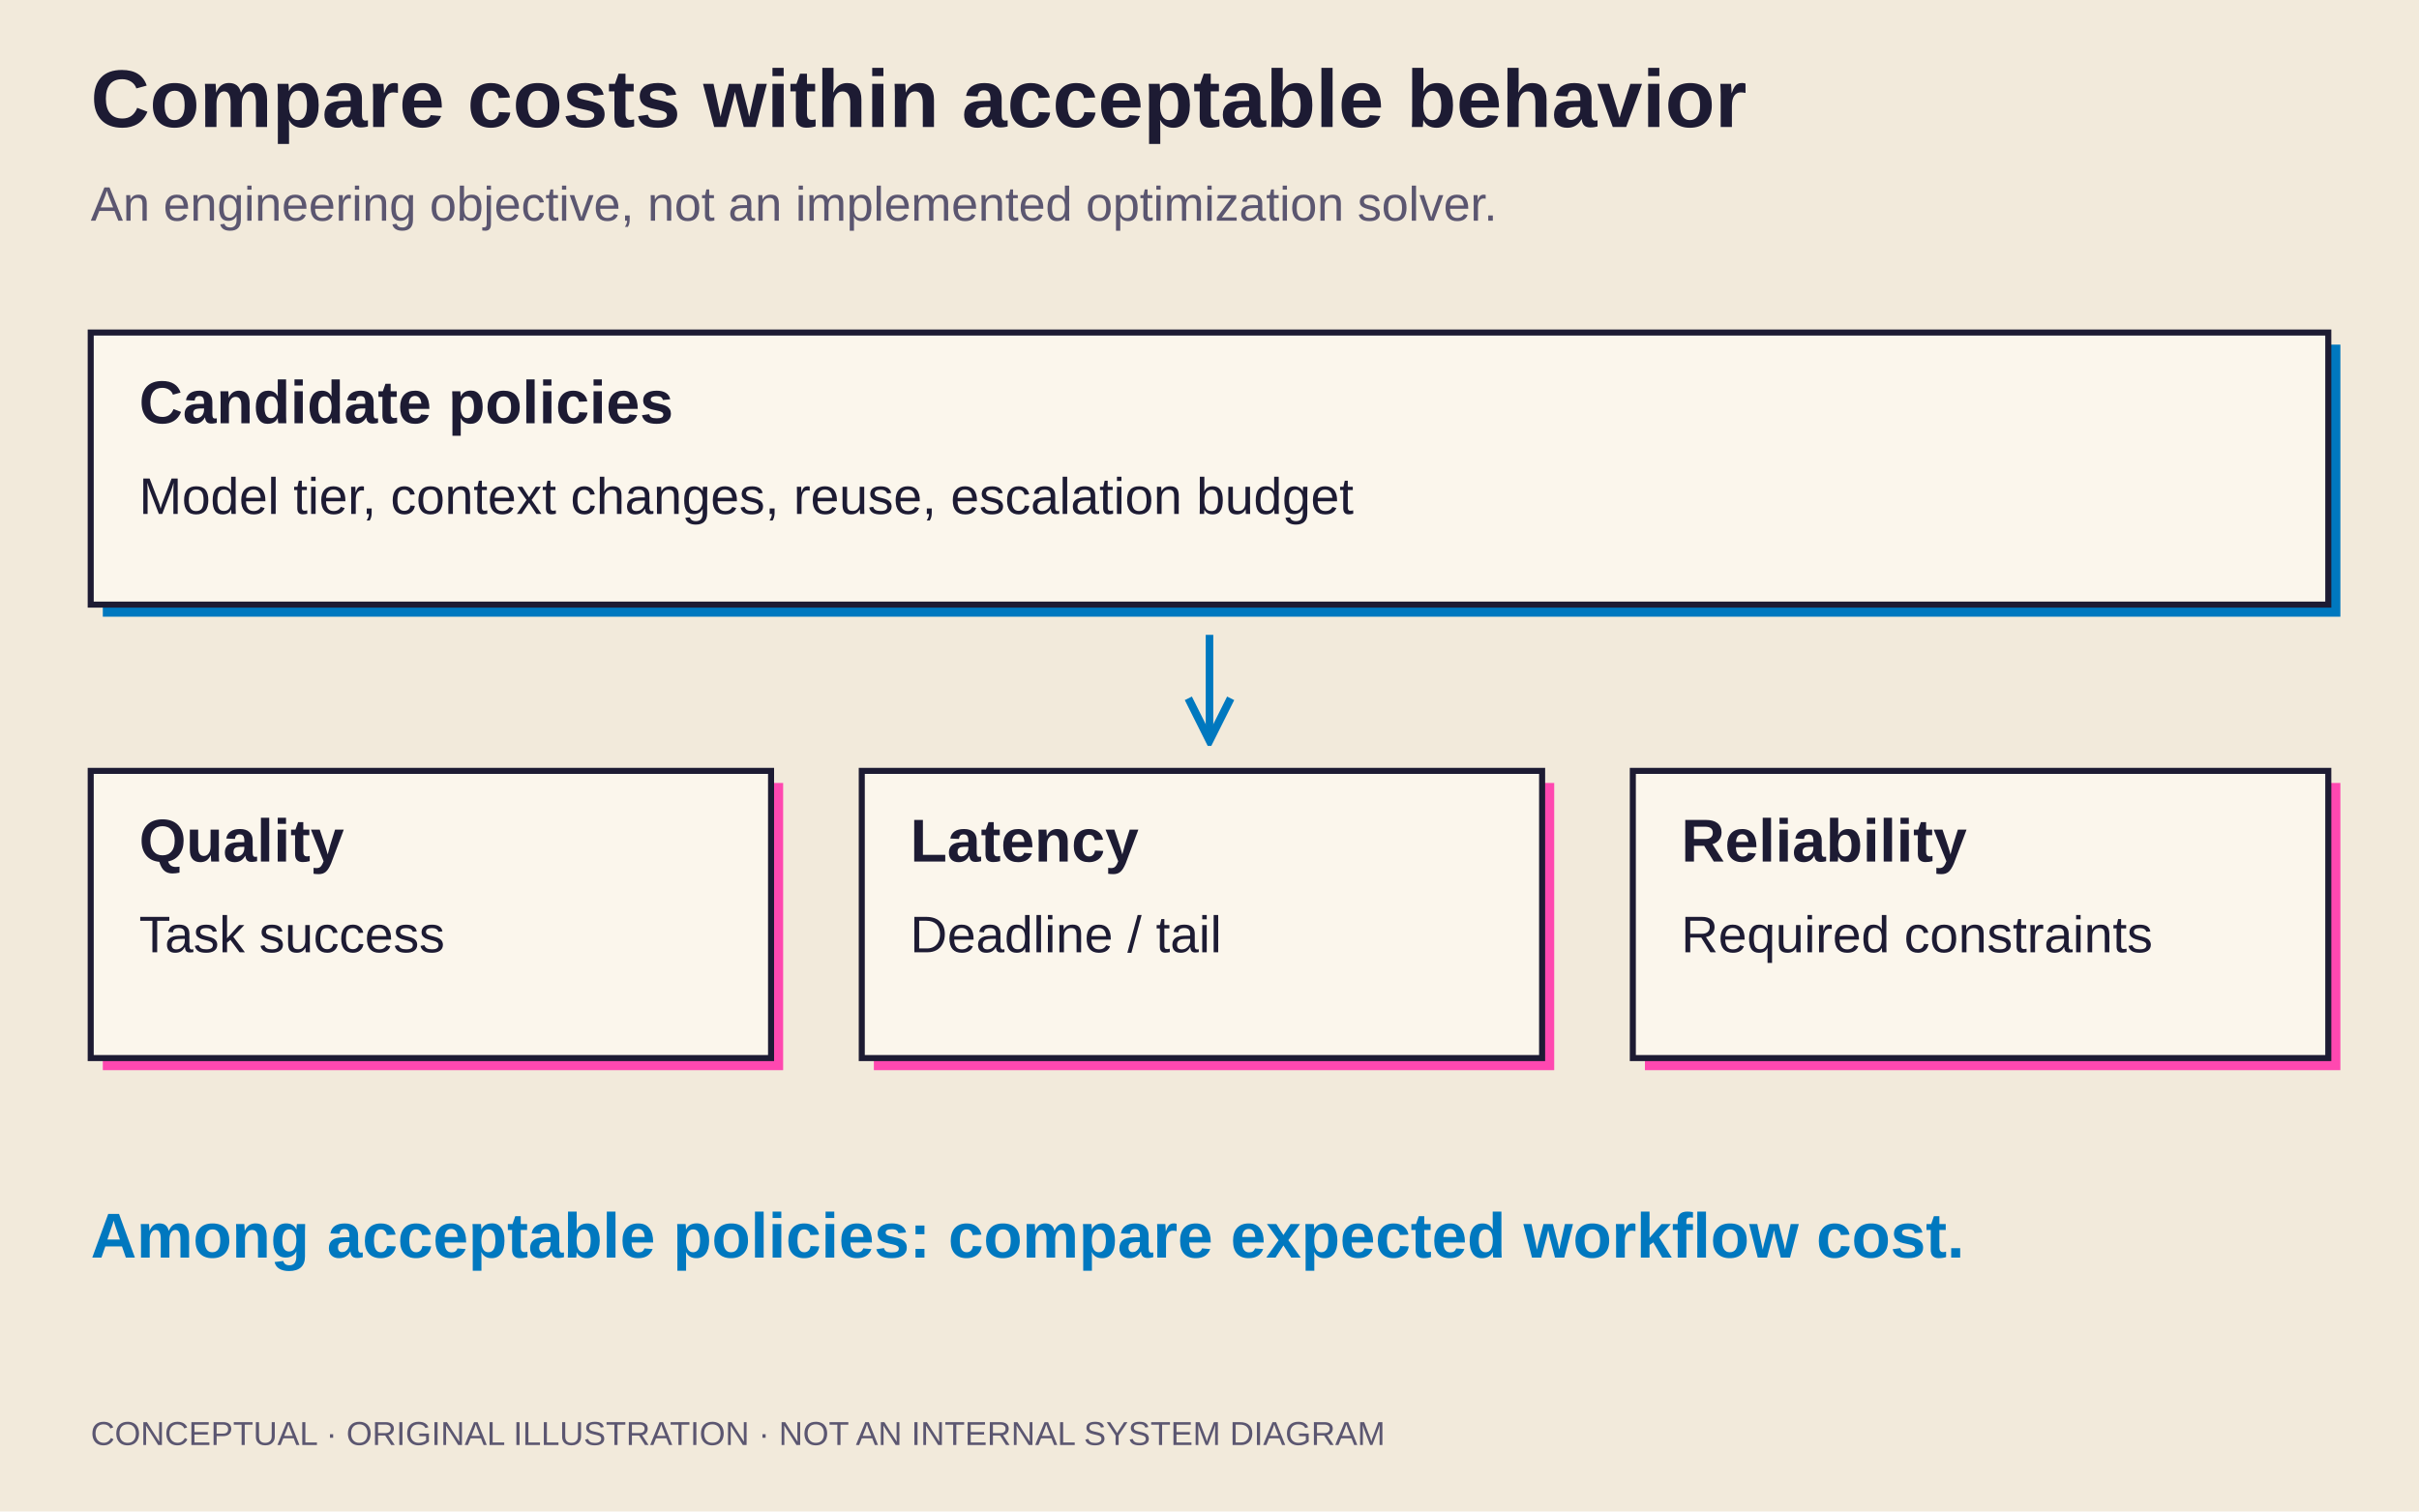
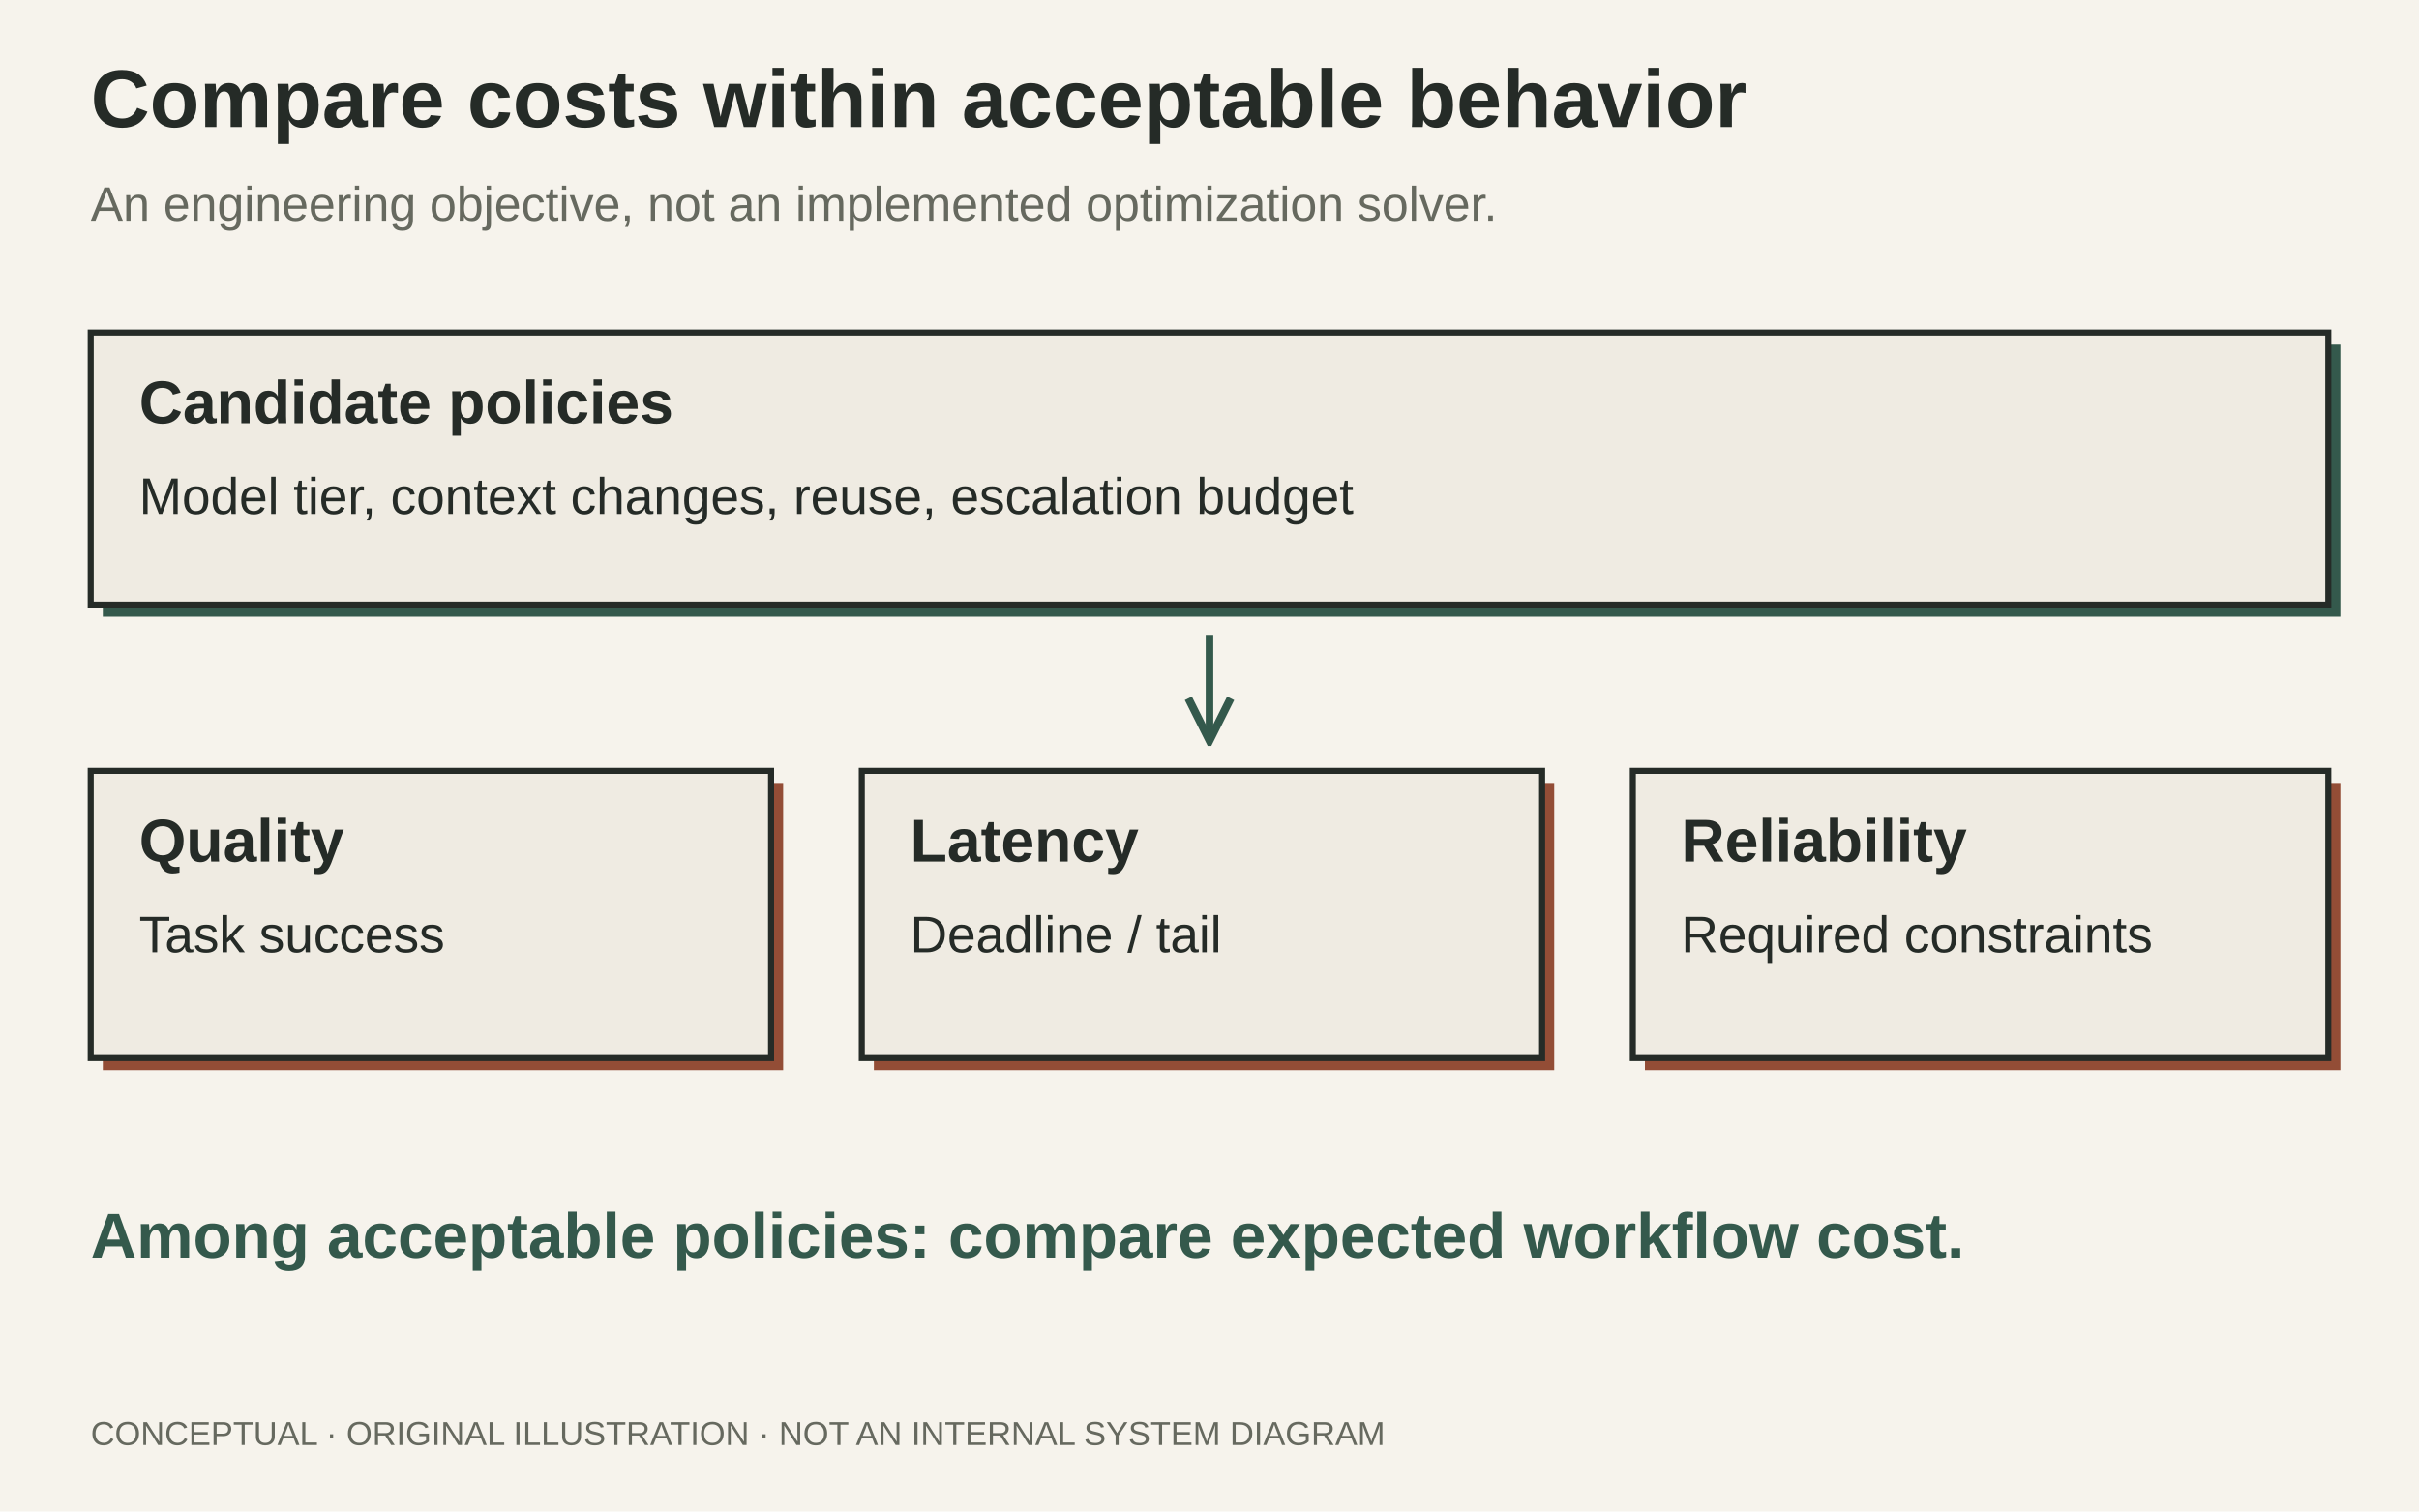
<svg xmlns="http://www.w3.org/2000/svg" width="800" height="500" viewBox="0 0 800 500" role="img" aria-labelledby="title desc">
  <defs>
    <marker id="arrow" viewBox="0 0 10 10" refX="9" refY="5" markerWidth="7" markerHeight="7" orient="auto-start-reverse">
-       <path d="M1 1 L9 5 L1 9" fill="none" stroke="#0078bf" stroke-width="1.5" />
+       <path d="M1 1 L9 5 L1 9" fill="none" stroke="#34594c" stroke-width="1.5" />
    </marker>
  </defs>
-   <rect width="800" height="500" fill="#f2eadb" />
+   <rect width="800" height="500" fill="#f6f3ec" />
  <g font-family="Arial, Helvetica, sans-serif">
-     <text x="30" y="42" font-size="27" fill="#1d1b33" font-weight="700">
+     <text x="30" y="42" font-size="27" fill="#252b27" font-weight="700">
      <tspan x="30" dy="0">Compare costs within acceptable behavior</tspan>
    </text>
-     <text x="30" y="73" font-size="16" fill="#5b5670" font-weight="400">
+     <text x="30" y="73" font-size="16" fill="#66695f" font-weight="400">
      <tspan x="30" dy="0">An engineering objective, not an implemented optimization solver.</tspan>
    </text>
-     <rect x="34" y="114" width="740" height="90" fill="#0078bf" />
-     <rect x="30" y="110" width="740" height="90" fill="#fbf6ec" stroke="#1d1b33" stroke-width="2" />
-     <text x="46" y="140" font-size="20" fill="#1d1b33" font-weight="700">
+     <rect x="34" y="114" width="740" height="90" fill="#34594c" />
+     <rect x="30" y="110" width="740" height="90" fill="#efebe2" stroke="#252b27" stroke-width="2" />
+     <text x="46" y="140" font-size="20" fill="#252b27" font-weight="700">
      <tspan x="46" dy="0">Candidate policies</tspan>
    </text>
-     <text x="46" y="170" font-size="17" fill="#1d1b33" font-weight="400">
+     <text x="46" y="170" font-size="17" fill="#252b27" font-weight="400">
      <tspan x="46" dy="0">Model tier, context changes, reuse, escalation budget</tspan>
    </text>
-     <path d="M400,210 L400,245" fill="none" stroke="#0078bf" stroke-width="2.5" marker-end="url(#arrow)" />
-     <rect x="34" y="259" width="225" height="95" fill="#ff48b0" />
-     <rect x="30" y="255" width="225" height="95" fill="#fbf6ec" stroke="#1d1b33" stroke-width="2" />
-     <text x="46" y="285" font-size="20" fill="#1d1b33" font-weight="700">
+     <path d="M400,210 L400,245" fill="none" stroke="#34594c" stroke-width="2.5" marker-end="url(#arrow)" />
+     <rect x="34" y="259" width="225" height="95" fill="#934d36" />
+     <rect x="30" y="255" width="225" height="95" fill="#efebe2" stroke="#252b27" stroke-width="2" />
+     <text x="46" y="285" font-size="20" fill="#252b27" font-weight="700">
      <tspan x="46" dy="0">Quality</tspan>
    </text>
-     <text x="46" y="315" font-size="17" fill="#1d1b33" font-weight="400">
+     <text x="46" y="315" font-size="17" fill="#252b27" font-weight="400">
      <tspan x="46" dy="0">Task success</tspan>
    </text>
-     <rect x="289" y="259" width="225" height="95" fill="#ff48b0" />
-     <rect x="285" y="255" width="225" height="95" fill="#fbf6ec" stroke="#1d1b33" stroke-width="2" />
-     <text x="301" y="285" font-size="20" fill="#1d1b33" font-weight="700">
+     <rect x="289" y="259" width="225" height="95" fill="#934d36" />
+     <rect x="285" y="255" width="225" height="95" fill="#efebe2" stroke="#252b27" stroke-width="2" />
+     <text x="301" y="285" font-size="20" fill="#252b27" font-weight="700">
      <tspan x="301" dy="0">Latency</tspan>
    </text>
-     <text x="301" y="315" font-size="17" fill="#1d1b33" font-weight="400">
+     <text x="301" y="315" font-size="17" fill="#252b27" font-weight="400">
      <tspan x="301" dy="0">Deadline / tail</tspan>
    </text>
-     <rect x="544" y="259" width="230" height="95" fill="#ff48b0" />
-     <rect x="540" y="255" width="230" height="95" fill="#fbf6ec" stroke="#1d1b33" stroke-width="2" />
-     <text x="556" y="285" font-size="20" fill="#1d1b33" font-weight="700">
+     <rect x="544" y="259" width="230" height="95" fill="#934d36" />
+     <rect x="540" y="255" width="230" height="95" fill="#efebe2" stroke="#252b27" stroke-width="2" />
+     <text x="556" y="285" font-size="20" fill="#252b27" font-weight="700">
      <tspan x="556" dy="0">Reliability</tspan>
    </text>
-     <text x="556" y="315" font-size="17" fill="#1d1b33" font-weight="400">
+     <text x="556" y="315" font-size="17" fill="#252b27" font-weight="400">
      <tspan x="556" dy="0">Required constraints</tspan>
    </text>
-     <text x="30" y="416" font-size="21" fill="#0078bf" font-weight="700">
+     <text x="30" y="416" font-size="21" fill="#34594c" font-weight="700">
      <tspan x="30" dy="0">Among acceptable policies: compare expected workflow cost.</tspan>
    </text>
-     <text x="30" y="478" font-size="11" fill="#5b5670" font-weight="400">
+     <text x="30" y="478" font-size="11" fill="#66695f" font-weight="400">
      <tspan x="30" dy="0">CONCEPTUAL · ORIGINAL ILLUSTRATION · NOT AN INTERNAL SYSTEM DIAGRAM</tspan>
    </text>
  </g>
</svg>
